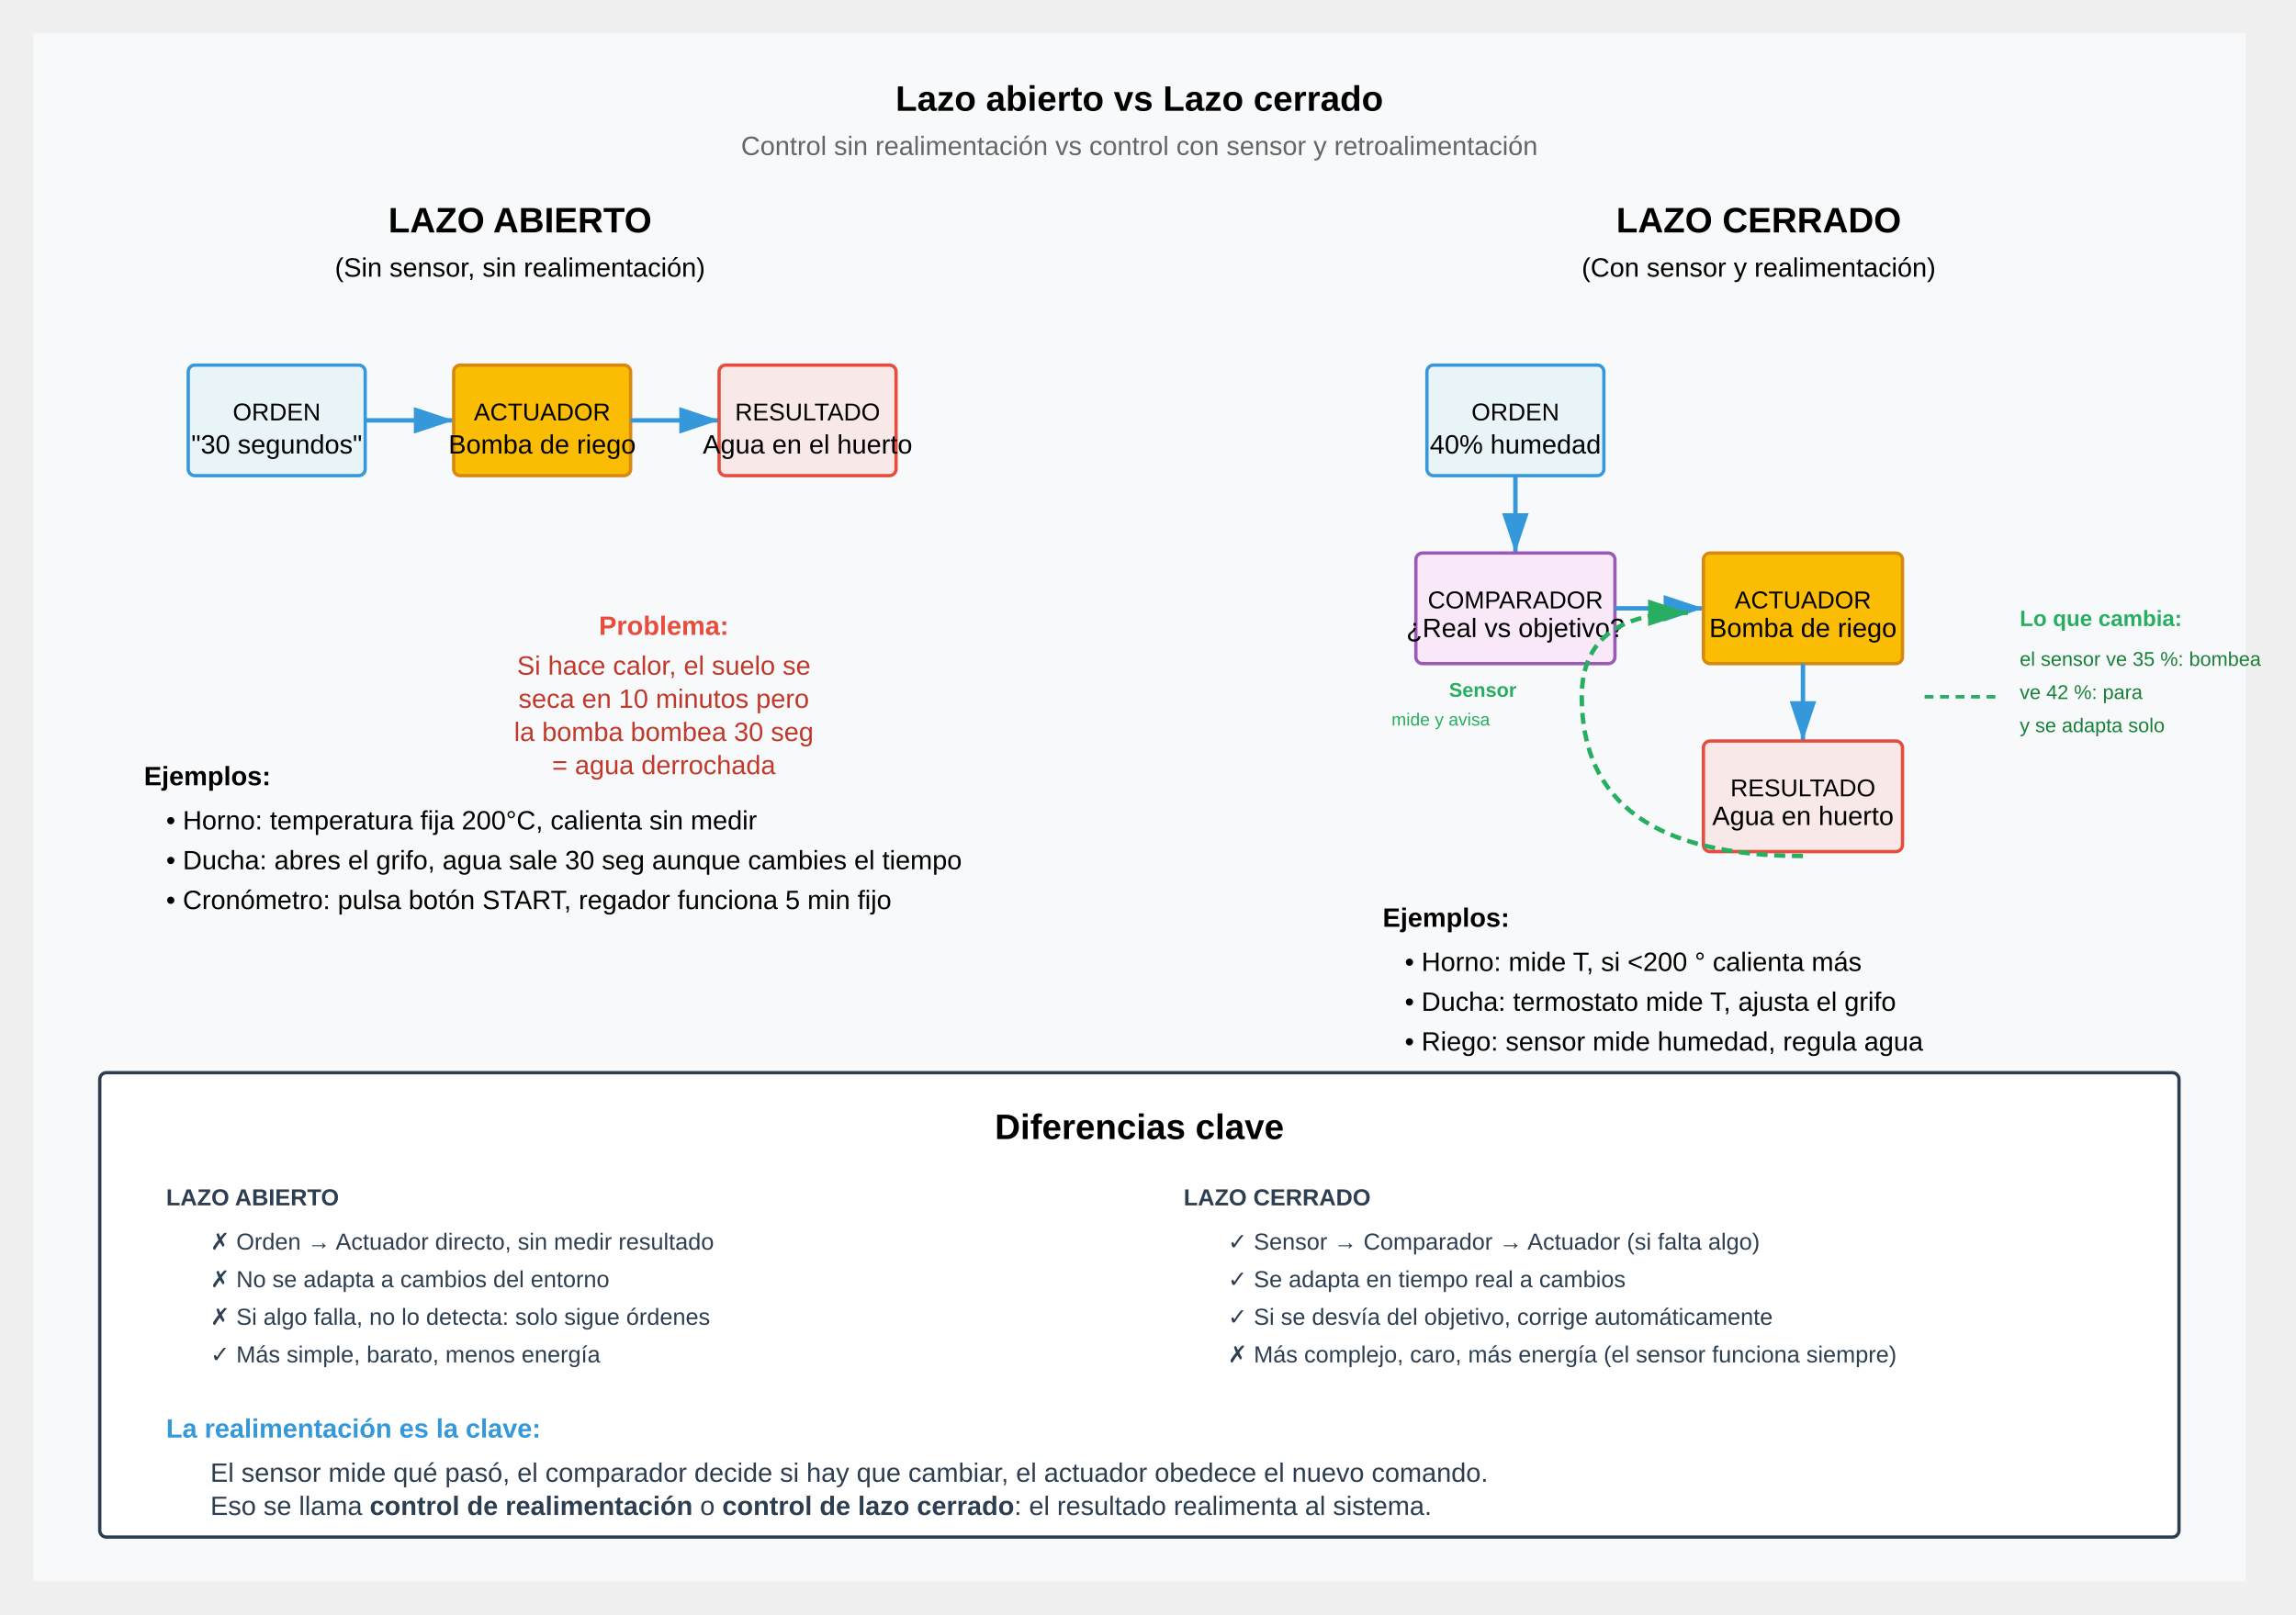
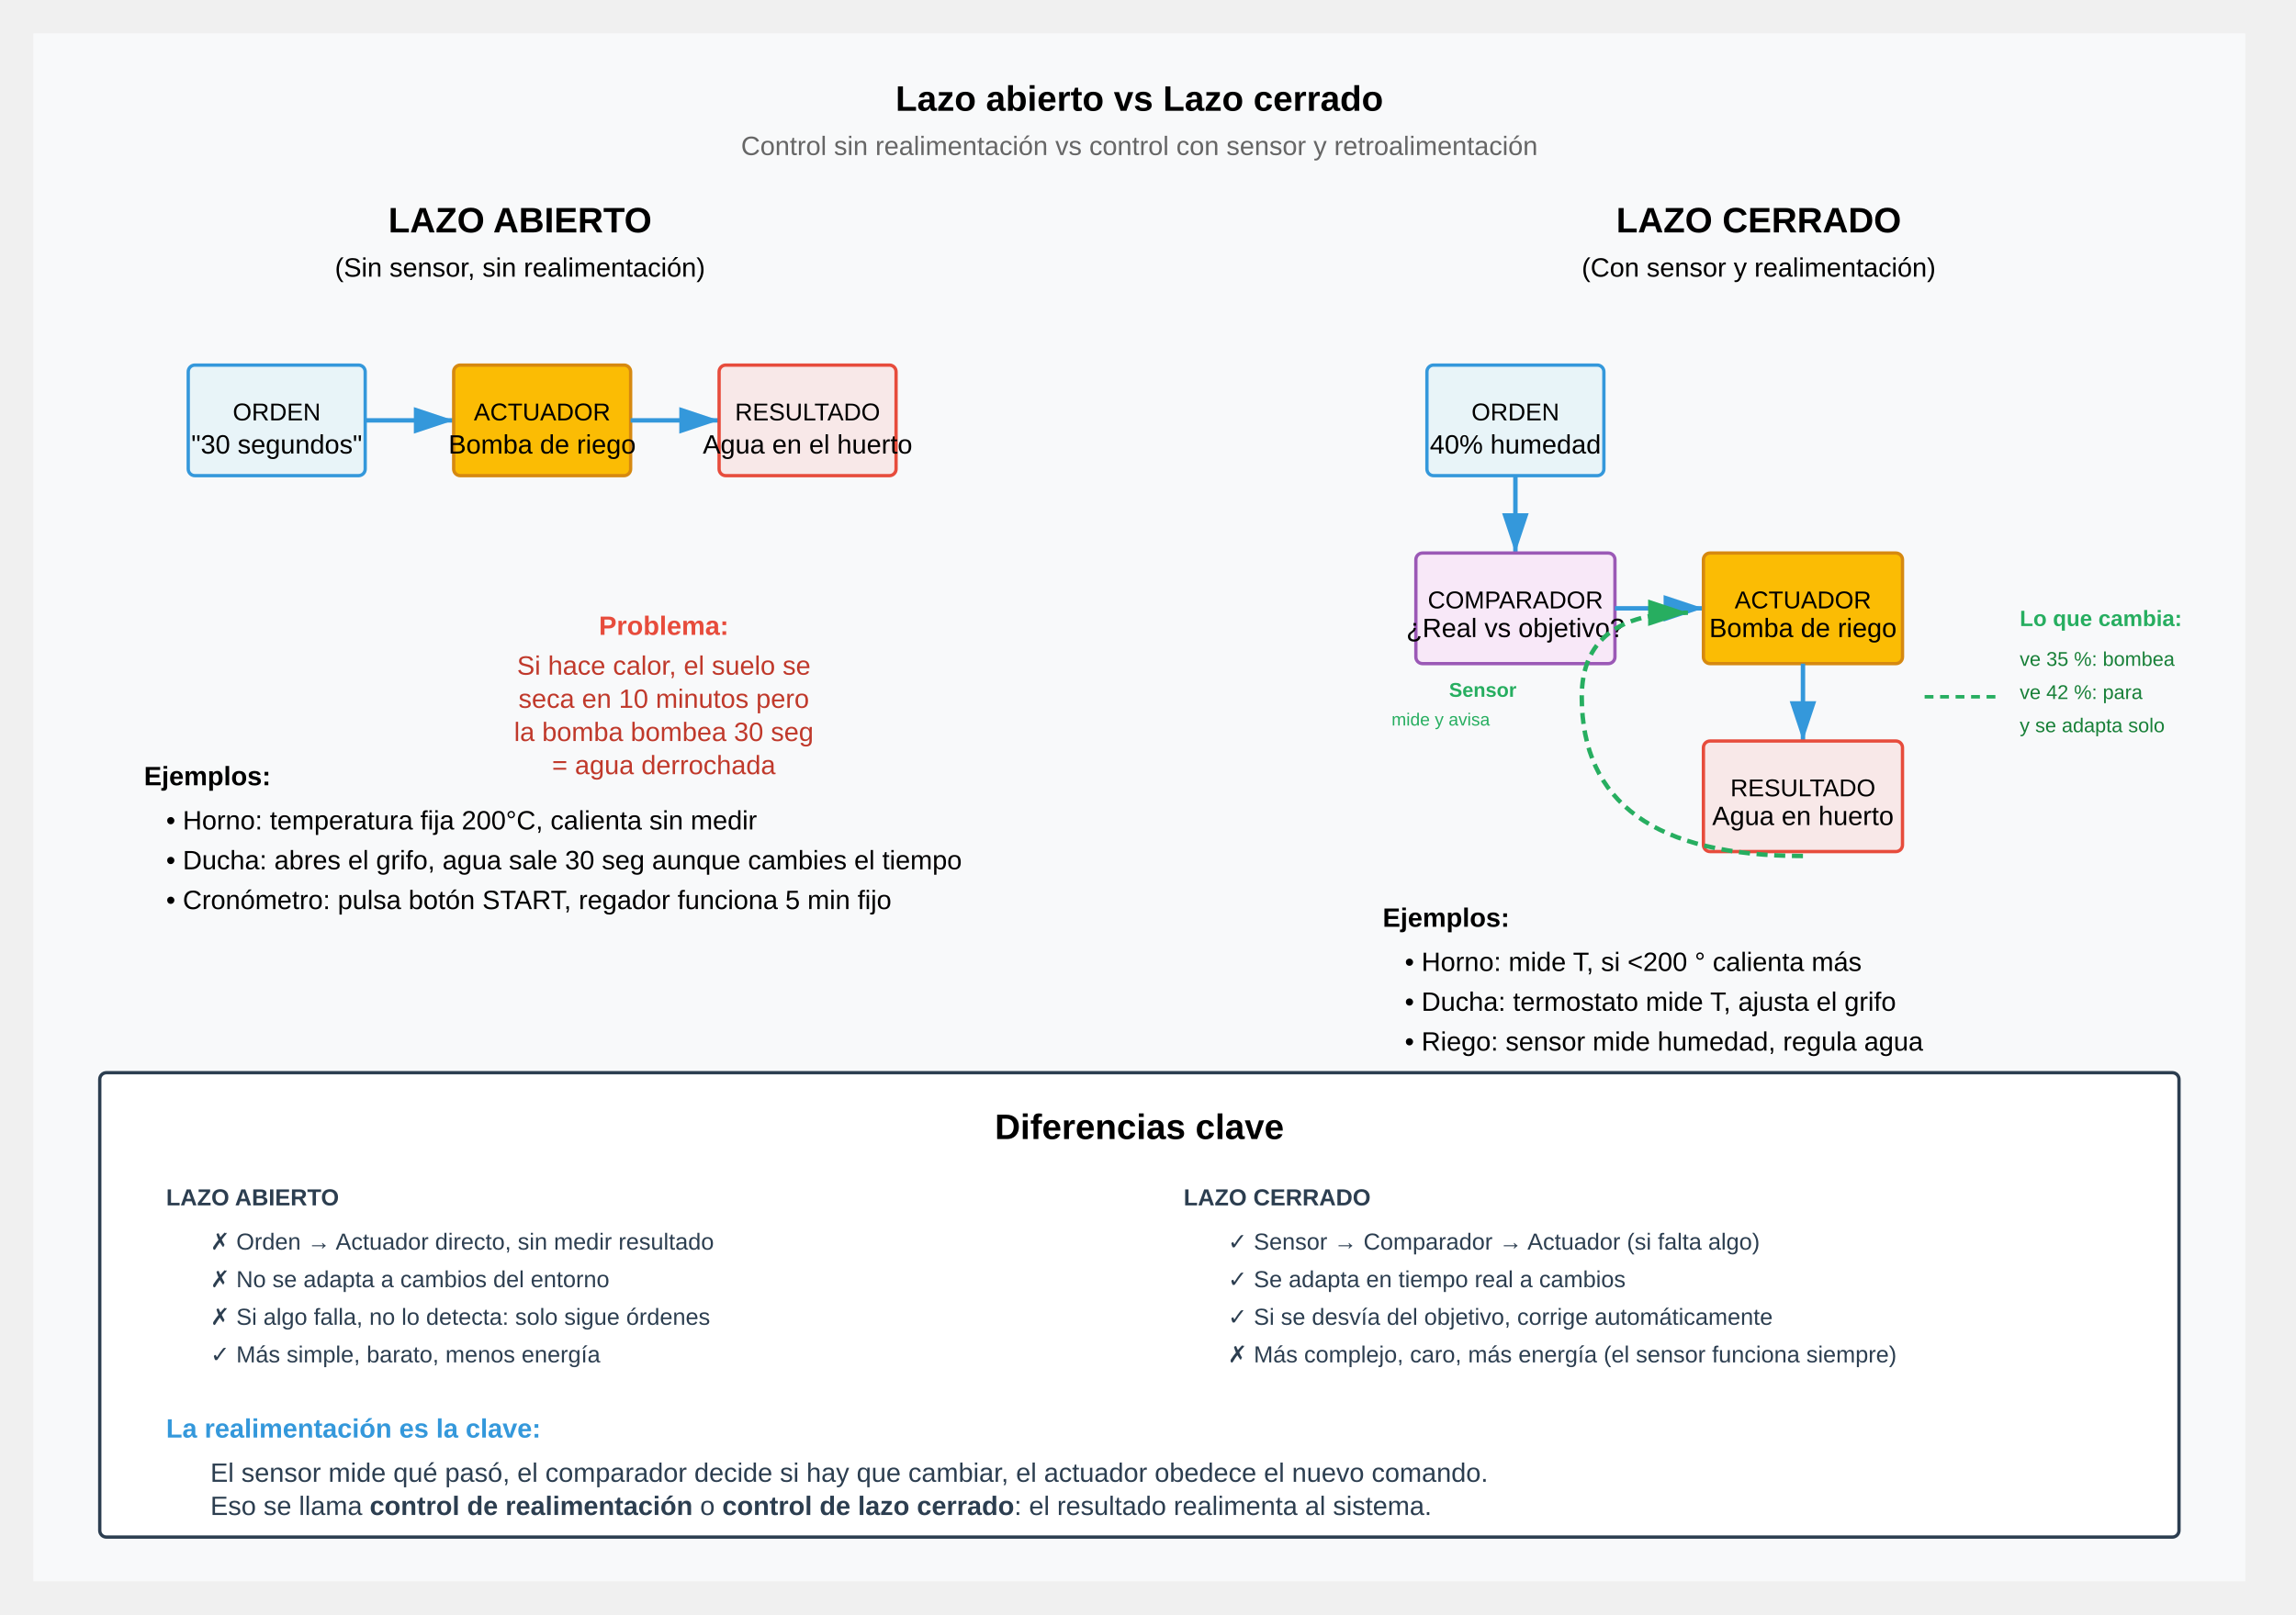
<svg xmlns="http://www.w3.org/2000/svg" viewBox="-15.1 -15.1 1038 730.2">
  <defs>
    <style>
      .title { font-family: Arial, sans-serif; font-size: 16px; font-weight: bold; text-anchor: middle; }
      .label { font-family: Arial, sans-serif; font-size: 12px; }
      .box-label { font-family: Arial, sans-serif; font-size: 11px; font-weight: 500; text-anchor: middle; }
    </style>
    <marker id="arrowblue" markerWidth="10" markerHeight="10" refX="9" refY="3" orient="auto" markerUnits="strokeWidth">
      <path d="M0,0 L0,6 L9,3 z" fill="#3498db" />
    </marker>
    <marker id="arrowgreen" markerWidth="10" markerHeight="10" refX="9" refY="3" orient="auto" markerUnits="strokeWidth">
      <path d="M0,0 L0,6 L9,3 z" fill="#27ae60" />
    </marker>
  </defs>
  <rect width="1000" height="700" fill="#f8f9fa" />
  <text x="500" y="35" class="title" font-size="18">Lazo abierto vs Lazo cerrado</text>
  <text x="500" y="55" class="label" font-size="11" fill="#666" text-anchor="middle">Control sin realimentación vs control con sensor y retroalimentación</text>
  <g>
    <text x="220" y="90" class="title" font-size="13">LAZO ABIERTO</text>
    <text x="220" y="110" class="label" font-size="10" text-anchor="middle">(Sin sensor, sin realimentación)</text>
    <rect x="70" y="150" width="80" height="50" fill="#e8f4f8" stroke="#3498db" stroke-width="1.5" rx="3" />
    <text x="110" y="175" class="box-label">ORDEN</text>
    <text x="110" y="190" class="label" font-size="9" text-anchor="middle">"30 segundos"</text>
    <path d="M 150 175 L 190 175" stroke="#3498db" stroke-width="2" fill="none" marker-end="url(#arrowblue)" />
    <rect x="190" y="150" width="80" height="50" fill="#fbbc04" stroke="#d68910" stroke-width="1.5" rx="3" />
    <text x="230" y="175" class="box-label">ACTUADOR</text>
    <text x="230" y="190" class="label" font-size="9" text-anchor="middle">Bomba de riego</text>
    <path d="M 270 175 L 310 175" stroke="#3498db" stroke-width="2" fill="none" marker-end="url(#arrowblue)" />
    <rect x="310" y="150" width="80" height="50" fill="#f8e8e8" stroke="#e74c3c" stroke-width="1.5" rx="3" />
    <text x="350" y="175" class="box-label">RESULTADO</text>
    <text x="350" y="190" class="label" font-size="9" text-anchor="middle">Agua en el huerto</text>
    <g>
      <text x="285" y="272" class="label" font-size="10" text-anchor="middle" fill="#e74c3c" font-weight="bold">Problema:</text>
      <text x="285" y="290" class="label" font-size="9" text-anchor="middle" fill="#c0392b">Si hace calor, el suelo se</text>
      <text x="285" y="305" class="label" font-size="9" text-anchor="middle" fill="#c0392b">seca en 10 minutos pero</text>
      <text x="285" y="320" class="label" font-size="9" text-anchor="middle" fill="#c0392b">la bomba bombea 30 seg</text>
      <text x="285" y="335" class="label" font-size="9" text-anchor="middle" fill="#c0392b">= agua derrochada</text>
    </g>
    <g>
      <text x="50" y="340" class="label" font-size="11" font-weight="bold">Ejemplos:</text>
      <text x="60" y="360" class="label" font-size="10">• Horno: temperatura fija 200°C, calienta sin medir</text>
      <text x="60" y="378" class="label" font-size="10">• Ducha: abres el grifo, agua sale 30 seg aunque cambies el tiempo</text>
      <text x="60" y="396" class="label" font-size="10">• Cronómetro: pulsa botón START, regador funciona 5 min fijo</text>
    </g>
  </g>
  <g>
    <text x="780" y="90" class="title" font-size="13">LAZO CERRADO</text>
    <text x="780" y="110" class="label" font-size="10" text-anchor="middle">(Con sensor y realimentación)</text>
    <rect x="630" y="150" width="80" height="50" fill="#e8f4f8" stroke="#3498db" stroke-width="1.5" rx="3" />
    <text x="670" y="175" class="box-label">ORDEN</text>
    <text x="670" y="190" class="label" font-size="9" text-anchor="middle">40% humedad</text>
    <path d="M 670 200 L 670 235" stroke="#3498db" stroke-width="2" fill="none" marker-end="url(#arrowblue)" />
    <rect x="625" y="235" width="90" height="50" fill="#f8e8f8" stroke="#9b59b6" stroke-width="1.5" rx="3" />
    <text x="670" y="260" class="box-label">COMPARADOR</text>
    <text x="670" y="273" class="label" font-size="8" text-anchor="middle">¿Real vs objetivo?</text>
    <path d="M 715 260 L 755 260" stroke="#3498db" stroke-width="2" fill="none" marker-end="url(#arrowblue)" />
    <rect x="755" y="235" width="90" height="50" fill="#fbbc04" stroke="#d68910" stroke-width="1.5" rx="3" />
    <text x="800" y="260" class="box-label">ACTUADOR</text>
    <text x="800" y="273" class="label" font-size="8" text-anchor="middle">Bomba de riego</text>
    <path d="M 800 285 L 800 320" stroke="#3498db" stroke-width="2" fill="none" marker-end="url(#arrowblue)" />
    <rect x="755" y="320" width="90" height="50" fill="#f8e8e8" stroke="#e74c3c" stroke-width="1.5" rx="3" />
    <text x="800" y="345" class="box-label">RESULTADO</text>
    <text x="800" y="358" class="label" font-size="8" text-anchor="middle">Agua en huerto</text>
    <path d="M 800 372 Q 700 372 700 300 Q 700 262 748 262" stroke="#27ae60" stroke-width="2" fill="none" marker-end="url(#arrowgreen)" stroke-dasharray="5,3" />
    <text x="640" y="300" class="label" style="font-size: 9px" fill="#27ae60" font-weight="bold">Sensor</text>
    <text x="614" y="313" class="label" style="font-size: 8px" fill="#27ae60">mide y avisa</text>
    <g>
      <path d="M 855 300 L 890 300" stroke="#27ae60" stroke-width="1.6" fill="none" stroke-dasharray="4,3" />
      <text x="898" y="268" class="label" style="font-size: 10px" fill="#27ae60" font-weight="bold">Lo que cambia:</text>
-       <text x="898" y="286" class="label" style="font-size: 9px" fill="#188038">el sensor ve 35 %: bombea</text>
+       <text x="898" y="286" class="label" style="font-size: 9px" fill="#188038">ve 35 %: bombea</text>
      <text x="898" y="301" class="label" style="font-size: 9px" fill="#188038">ve 42 %: para</text>
      <text x="898" y="316" class="label" style="font-size: 9px" fill="#188038">y se adapta solo</text>
    </g>
    <g>
      <text x="610" y="404" class="label" font-size="11" font-weight="bold">Ejemplos:</text>
      <text x="620" y="424" class="label" font-size="10">• Horno: mide T, si &lt;200 ° calienta más</text>
      <text x="620" y="442" class="label" font-size="10">• Ducha: termostato mide T, ajusta el grifo</text>
      <text x="620" y="460" class="label" font-size="10">• Riego: sensor mide humedad, regula agua</text>
    </g>
  </g>
  <g>
    <rect x="30" y="470" width="940" height="210" fill="white" stroke="#2c3e50" stroke-width="1.5" rx="3" />
    <text x="500" y="500" class="title" font-size="13">Diferencias clave</text>
    <g font-family="Arial" font-size="10.5" fill="#2c3e50" text-anchor="start">
      <text x="60" y="530">
        <tspan font-weight="bold">LAZO ABIERTO</tspan>
      </text>
      <text x="80" y="550">✗ Orden → Actuador directo, sin medir resultado</text>
      <text x="80" y="567">✗ No se adapta a cambios del entorno</text>
      <text x="80" y="584">✗ Si algo falla, no lo detecta: solo sigue órdenes</text>
      <text x="80" y="601">✓ Más simple, barato, menos energía</text>
      <text x="520" y="530">
        <tspan font-weight="bold">LAZO CERRADO</tspan>
      </text>
      <text x="540" y="550">✓ Sensor → Comparador → Actuador (si falta algo)</text>
      <text x="540" y="567">✓ Se adapta en tiempo real a cambios</text>
      <text x="540" y="584">✓ Si se desvía del objetivo, corrige automáticamente</text>
      <text x="540" y="601">✗ Más complejo, caro, más energía (el sensor funciona siempre)</text>
      <text x="60" y="635" class="label" font-size="11" font-weight="bold" fill="#3498db">La realimentación es la clave:</text>
      <text x="80" y="655" class="label" font-size="10">El sensor mide qué pasó, el comparador decide si hay que cambiar, el actuador obedece el nuevo comando.</text>
      <text x="80" y="670" class="label" font-size="10">Eso se llama <tspan font-weight="bold">control de realimentación</tspan> o <tspan font-weight="bold">control de lazo cerrado</tspan>: el resultado realimenta al sistema.</text>
    </g>
  </g>
</svg>
